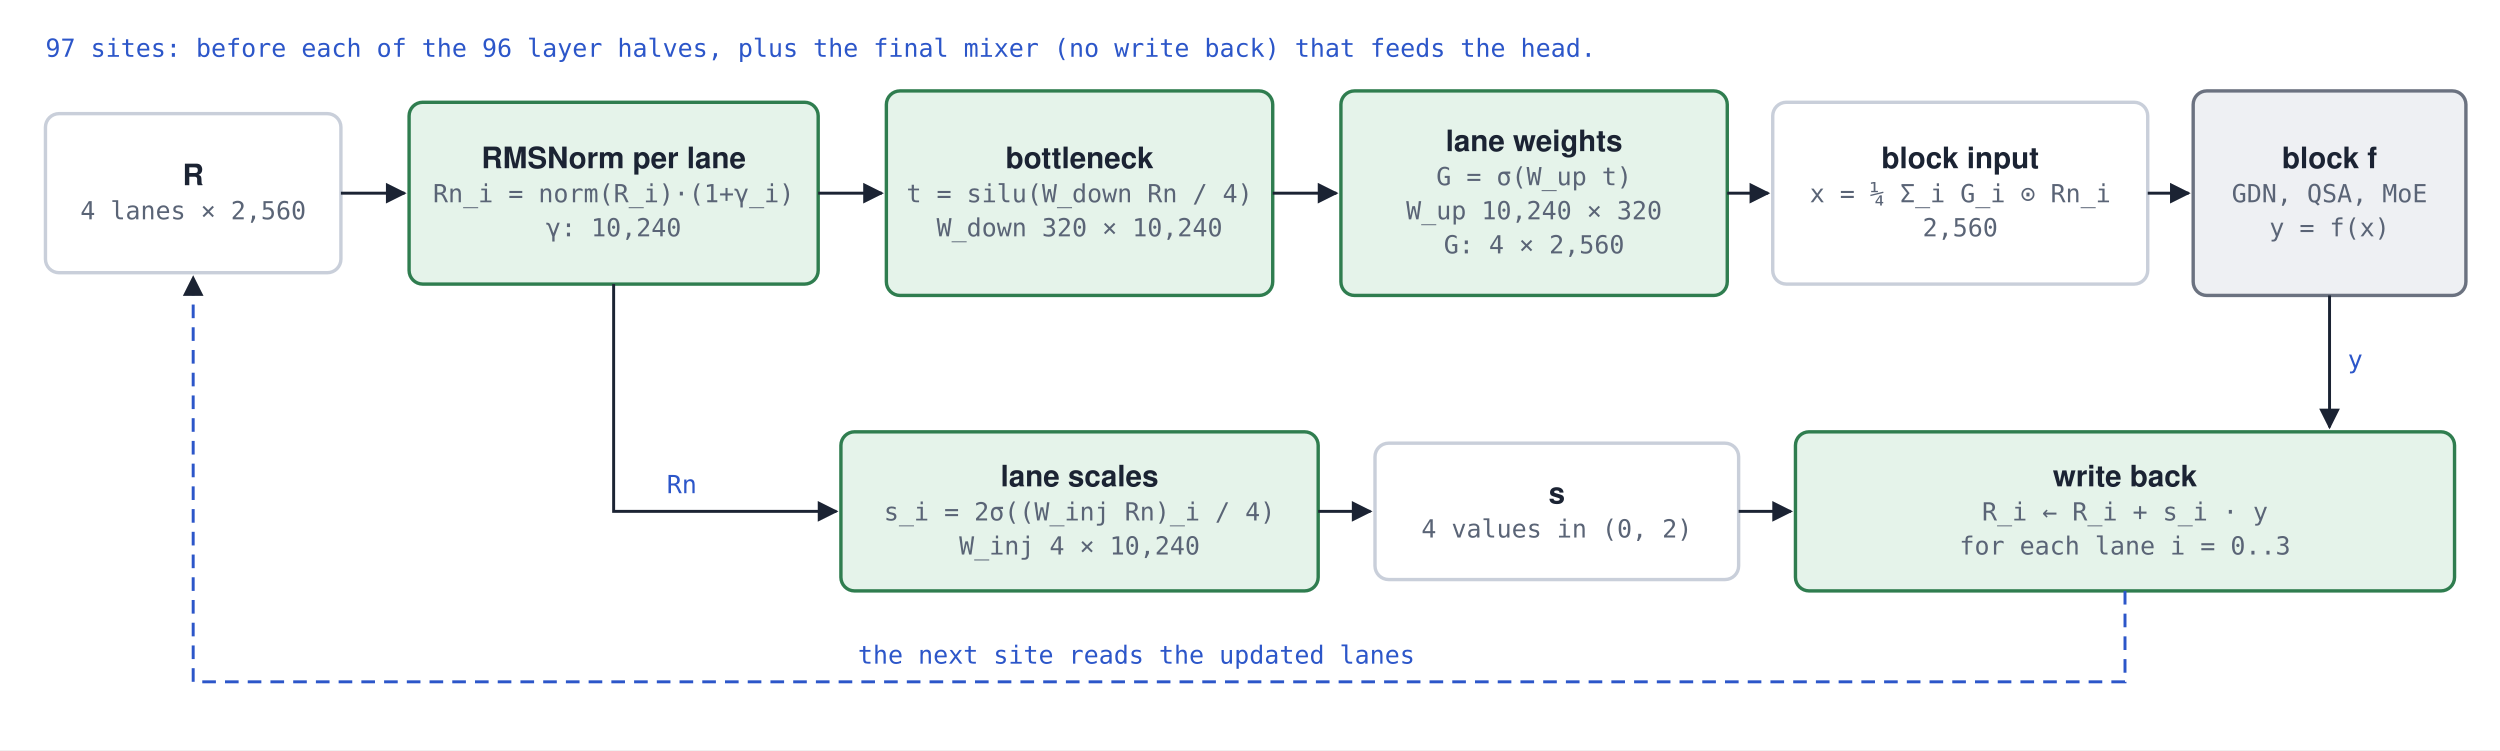
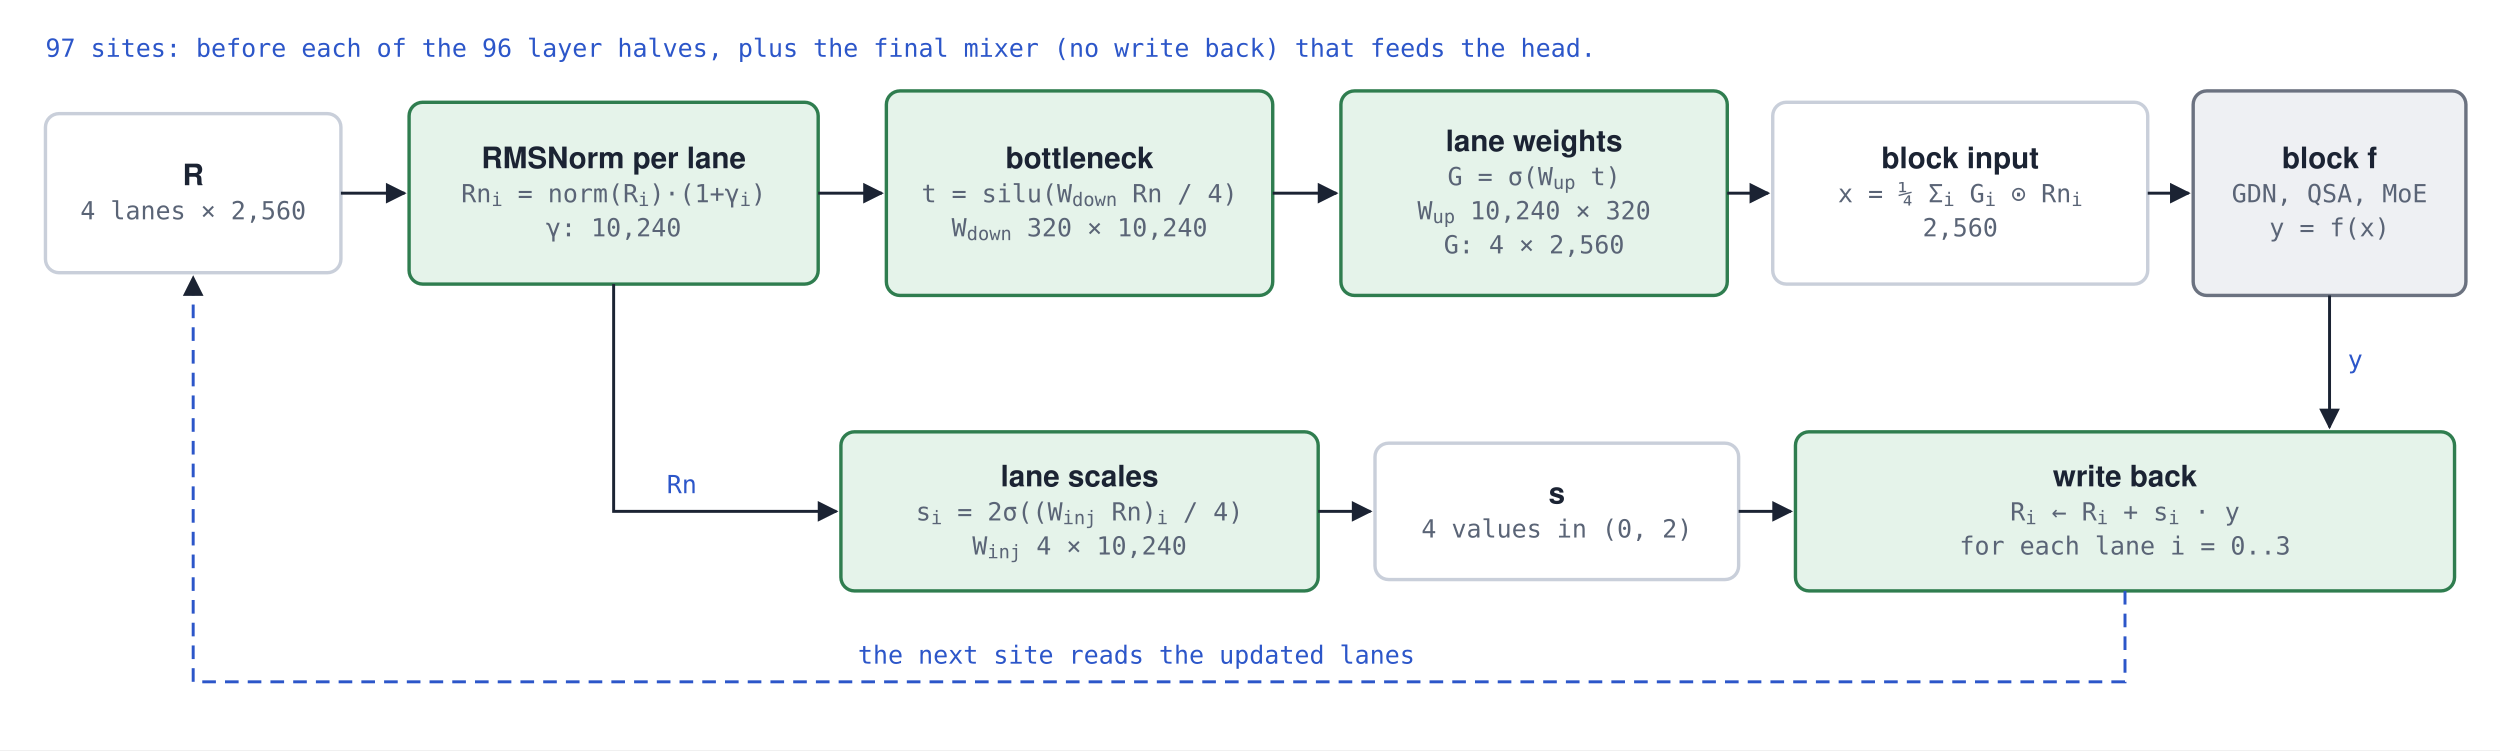
<svg xmlns="http://www.w3.org/2000/svg" viewBox="0 0 1100 330" role="img" aria-label="Hyper-connection site: per-lane RMSNorm, a 320-wide bottleneck gives per-element lane weights, the block input is their weighted mean, and four lane scales decide how much of the block output each lane receives">
  <rect width="100%" height="100%" fill="#ffffff" />
  <style>rect.ok{fill:#e5f3ea;stroke:#2f7d4f;stroke-width:1.5}rect.ref{fill:#fbf0dc;stroke:#a86a12;stroke-width:1.5;stroke-dasharray:5 3}rect.mix{fill:#e5f3ea;stroke:#a86a12;stroke-width:1.5;stroke-dasharray:5 3}rect.wt{fill:#eceefa;stroke:#5b5f9e;stroke-width:1.5}rect.dat{fill:#fff;stroke:#c9cfda;stroke-width:1.5}rect.host2{fill:#eef0f3;stroke:#6b7280;stroke-width:1.5}rect.st{fill:#fbf0dc;stroke:#a86a12;stroke-width:1.5}rect.spec{fill:none;stroke:#5a6476;stroke-width:1.5;stroke-dasharray:3 3}rect.bar{fill:#2c56c9}rect.bar2{fill:#b0245e}text.tm{font:600 11px Menlo,monospace;fill:#b0245e}rect.grp{fill:none;stroke:#5a6476;stroke-width:1;stroke-dasharray:2 4}text{fill:#1b2333}text.t{font:600 13px Helvetica,Arial,sans-serif}text.m{font:11px Menlo,monospace;fill:#5a6476}text.al{font:11px Menlo,monospace;fill:#2c56c9}text.gt{font:600 13px Helvetica,Arial,sans-serif;fill:#5a6476}polyline.ar{fill:none;stroke:#1b2333;stroke-width:1.3}polyline.dash{stroke-dasharray:6 4;stroke:#2c56c9}.ahp{fill:#1b2333}</style>
  <defs>
    <marker id="ah2" viewBox="0 0 10 10" refX="9" refY="5" markerWidth="7" markerHeight="7" orient="auto-start-reverse">
      <path d="M0,0 L10,5 L0,10 z" class="ahp" />
    </marker>
  </defs>
  <rect class="dat" x="20" y="50" width="130" height="70" rx="6" />
  <text class="t" x="85.0" y="81.5" text-anchor="middle">R</text>
  <text class="m" x="85.0" y="96.5" text-anchor="middle">4 lanes × 2,560</text>
  <rect class="ok" x="180" y="45" width="180" height="80" rx="6" />
  <text class="t" x="270.0" y="74.0" text-anchor="middle">RMSNorm per lane</text>
-   <text class="m" x="270.0" y="89.0" text-anchor="middle">Rn_i = norm(R_i)·(1+γ_i)</text>
+   <text class="m" x="270.0" y="89.0" text-anchor="middle">Rn<tspan baseline-shift="sub" font-size="75%">i</tspan> = norm(R<tspan baseline-shift="sub" font-size="75%">i</tspan>)·(1+γ<tspan baseline-shift="sub" font-size="75%">i</tspan>)</text>
  <text class="m" x="270.0" y="104.0" text-anchor="middle">γ: 10,240</text>
  <rect class="ok" x="390" y="40" width="170" height="90" rx="6" />
  <text class="t" x="475.0" y="74.0" text-anchor="middle">bottleneck</text>
-   <text class="m" x="475.0" y="89.0" text-anchor="middle">t = silu(W_down Rn / 4)</text>
-   <text class="m" x="475.0" y="104.0" text-anchor="middle">W_down 320 × 10,240</text>
+   <text class="m" x="475.0" y="89.0" text-anchor="middle">t = silu(W<tspan baseline-shift="sub" font-size="75%">down</tspan> Rn / 4)</text>
+   <text class="m" x="475.0" y="104.0" text-anchor="middle">W<tspan baseline-shift="sub" font-size="75%">down</tspan> 320 × 10,240</text>
  <rect class="ok" x="590" y="40" width="170" height="90" rx="6" />
  <text class="t" x="675.0" y="66.5" text-anchor="middle">lane weights</text>
-   <text class="m" x="675.0" y="81.5" text-anchor="middle">G = σ(W_up t)</text>
-   <text class="m" x="675.0" y="96.5" text-anchor="middle">W_up 10,240 × 320</text>
+   <text class="m" x="675.0" y="81.5" text-anchor="middle">G = σ(W<tspan baseline-shift="sub" font-size="75%">up</tspan> t)</text>
+   <text class="m" x="675.0" y="96.5" text-anchor="middle">W<tspan baseline-shift="sub" font-size="75%">up</tspan> 10,240 × 320</text>
  <text class="m" x="675.0" y="111.5" text-anchor="middle">G: 4 × 2,560</text>
  <rect class="dat" x="780" y="45" width="165" height="80" rx="6" />
  <text class="t" x="862.5" y="74.0" text-anchor="middle">block input</text>
-   <text class="m" x="862.5" y="89.0" text-anchor="middle">x = ¼ Σ_i G_i ⊙ Rn_i</text>
+   <text class="m" x="862.5" y="89.0" text-anchor="middle">x = ¼ Σ<tspan baseline-shift="sub" font-size="75%">i</tspan> G<tspan baseline-shift="sub" font-size="75%">i</tspan> ⊙ Rn<tspan baseline-shift="sub" font-size="75%">i</tspan>
+   </text>
  <text class="m" x="862.5" y="104.0" text-anchor="middle">2,560</text>
  <rect class="host2" x="965" y="40" width="120" height="90" rx="6" />
  <text class="t" x="1025.0" y="74.0" text-anchor="middle">block f</text>
  <text class="m" x="1025.0" y="89.0" text-anchor="middle">GDN, QSA, MoE</text>
  <text class="m" x="1025.0" y="104.0" text-anchor="middle">y = f(x)</text>
  <polyline class="ar" points="150,85 178,85" marker-end="url(#ah2)" />
  <polyline class="ar" points="360,85 388,85" marker-end="url(#ah2)" />
  <polyline class="ar" points="560,85 588,85" marker-end="url(#ah2)" />
  <polyline class="ar" points="760,85 778,85" marker-end="url(#ah2)" />
  <polyline class="ar" points="945,85 963,85" marker-end="url(#ah2)" />
  <rect class="ok" x="370" y="190" width="210" height="70" rx="6" />
  <text class="t" x="475.0" y="214.0" text-anchor="middle">lane scales</text>
-   <text class="m" x="475.0" y="229.0" text-anchor="middle">s_i = 2σ((W_inj Rn)_i / 4)</text>
-   <text class="m" x="475.0" y="244.0" text-anchor="middle">W_inj 4 × 10,240</text>
+   <text class="m" x="475.0" y="229.0" text-anchor="middle">s<tspan baseline-shift="sub" font-size="75%">i</tspan> = 2σ((W<tspan baseline-shift="sub" font-size="75%">inj</tspan> Rn)<tspan baseline-shift="sub" font-size="75%">i</tspan> / 4)</text>
+   <text class="m" x="475.0" y="244.0" text-anchor="middle">W<tspan baseline-shift="sub" font-size="75%">inj</tspan> 4 × 10,240</text>
  <rect class="dat" x="605" y="195" width="160" height="60" rx="6" />
  <text class="t" x="685.0" y="221.5" text-anchor="middle">s</text>
  <text class="m" x="685.0" y="236.5" text-anchor="middle">4 values in (0, 2)</text>
  <rect class="ok" x="790" y="190" width="290" height="70" rx="6" />
  <text class="t" x="935.0" y="214.0" text-anchor="middle">write back</text>
-   <text class="m" x="935.0" y="229.0" text-anchor="middle">R_i ← R_i + s_i · y</text>
+   <text class="m" x="935.0" y="229.0" text-anchor="middle">R<tspan baseline-shift="sub" font-size="75%">i</tspan> ← R<tspan baseline-shift="sub" font-size="75%">i</tspan> + s<tspan baseline-shift="sub" font-size="75%">i</tspan> · y</text>
  <text class="m" x="935.0" y="244.0" text-anchor="middle">for each lane i = 0..3</text>
  <polyline class="ar" points="270,125 270,225 368,225" marker-end="url(#ah2)" />
  <text class="al" x="300" y="217" text-anchor="middle">Rn</text>
  <polyline class="ar" points="580,225 603,225" marker-end="url(#ah2)" />
  <polyline class="ar" points="765,225 788,225" marker-end="url(#ah2)" />
  <polyline class="ar" points="1025,130 1025,188" marker-end="url(#ah2)" />
  <text class="al" x="1033" y="162" text-anchor="start">y</text>
  <polyline class="ar dash" points="935,260 935,300 85,300 85,122" marker-end="url(#ah2)" />
  <text class="al" x="500" y="292" text-anchor="middle">the next site reads the updated lanes</text>
  <text class="al" x="20" y="25" text-anchor="start">97 sites: before each of the 96 layer halves, plus the final mixer (no write back) that feeds the head.</text>
</svg>
